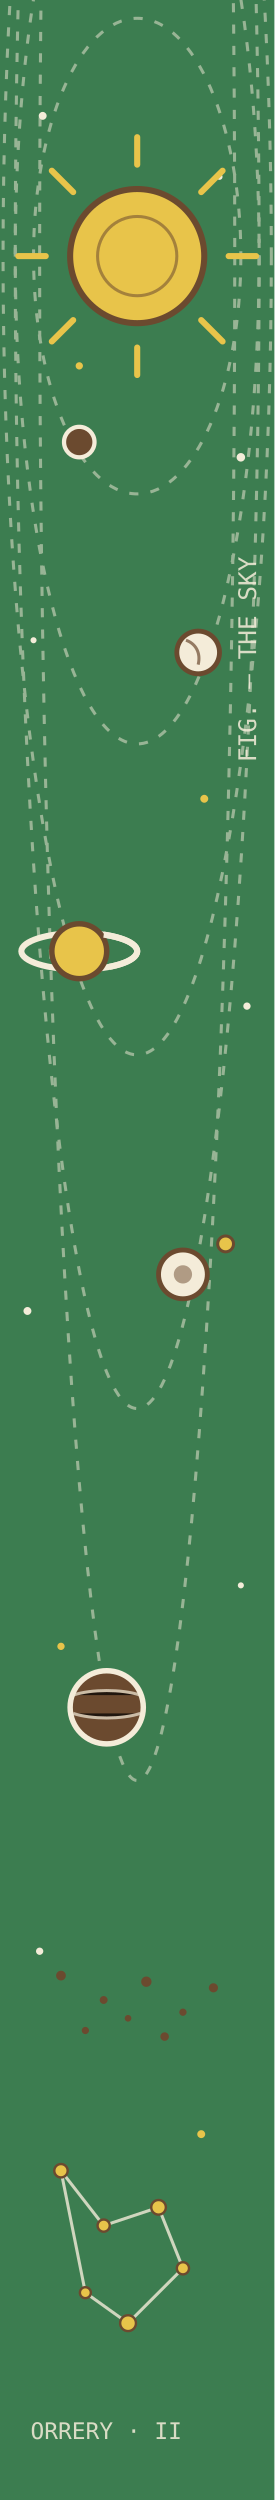
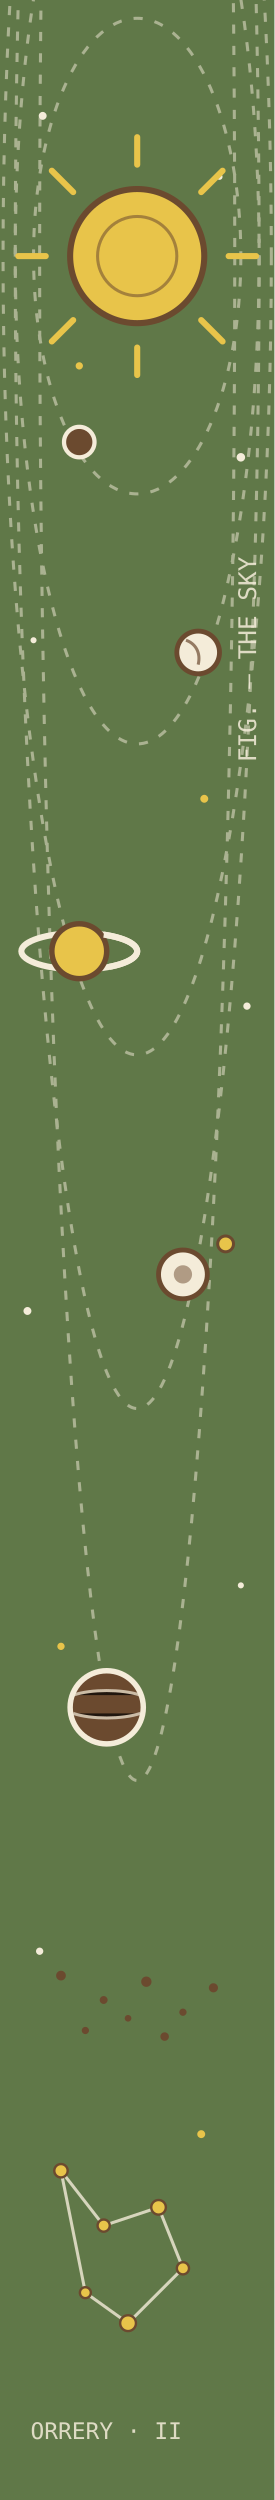
<svg xmlns="http://www.w3.org/2000/svg" viewBox="0 0 90 820">
-   <rect width="90" height="820" fill="#3c7d50" />
+   <rect width="90" height="820" fill="#607848" />
  <g fill="#f4ecd9">
    <circle cx="14" cy="38" r="1.3" />
    <circle cx="72" cy="58" r="1" />
    <circle cx="79" cy="150" r="1.4" />
    <circle cx="11" cy="210" r="1" />
    <circle cx="81" cy="330" r="1.2" />
    <circle cx="9" cy="430" r="1.3" />
    <circle cx="79" cy="520" r="1" />
    <circle cx="13" cy="640" r="1.2" />
  </g>
  <g fill="#e8c44a">
    <circle cx="26" cy="120" r="1.2" />
    <circle cx="67" cy="262" r="1.3" />
    <circle cx="20" cy="540" r="1.2" />
    <circle cx="66" cy="700" r="1.3" />
  </g>
  <g fill="none" stroke="#f4ecd9" stroke-width="1" opacity="0.5" stroke-dasharray="3 4">
    <ellipse cx="45" cy="84" rx="34" ry="78" />
    <ellipse cx="45" cy="84" rx="40" ry="160" />
    <ellipse cx="45" cy="84" rx="44" ry="262" />
    <ellipse cx="45" cy="84" rx="40" ry="378" />
    <ellipse cx="45" cy="84" rx="32" ry="500" />
  </g>
  <g stroke="#e8c44a" stroke-width="2" stroke-linecap="round">
    <line x1="45" y1="54" x2="45" y2="45" />
    <line x1="45" y1="114" x2="45" y2="123" />
    <line x1="15" y1="84" x2="6" y2="84" />
    <line x1="75" y1="84" x2="84" y2="84" />
    <line x1="24" y1="63" x2="17" y2="56" />
    <line x1="66" y1="63" x2="73" y2="56" />
    <line x1="24" y1="105" x2="17" y2="112" />
    <line x1="66" y1="105" x2="73" y2="112" />
  </g>
  <circle cx="45" cy="84" r="22" fill="#e8c44a" stroke="#6b4a2f" stroke-width="2" />
  <circle cx="45" cy="84" r="13" fill="none" stroke="#6b4a2f" stroke-width="1" opacity="0.55" />
  <circle cx="26" cy="145" r="5" fill="#6b4a2f" stroke="#f4ecd9" stroke-width="1.4" />
  <circle cx="65" cy="214" r="7" fill="#f4ecd9" stroke="#6b4a2f" stroke-width="1.6" />
  <path d="M61 210 C 64 211 66 214 65 218" fill="none" stroke="#6b4a2f" stroke-width="1" opacity="0.7" />
  <g>
    <ellipse cx="26" cy="312" rx="19" ry="6" fill="none" stroke="#f4ecd9" stroke-width="2" />
    <circle cx="26" cy="312" r="9" fill="#e8c44a" stroke="#6b4a2f" stroke-width="1.8" />
    <ellipse cx="26" cy="312" rx="19" ry="6" fill="none" stroke="#f4ecd9" stroke-width="2" stroke-dasharray="22 60" stroke-dashoffset="11" />
  </g>
  <circle cx="60" cy="418" r="8" fill="#f4ecd9" stroke="#6b4a2f" stroke-width="1.6" />
  <circle cx="60" cy="418" r="3" fill="#6b4a2f" opacity="0.5" />
  <circle cx="74" cy="408" r="2.6" fill="#e8c44a" stroke="#6b4a2f" stroke-width="1" />
  <circle cx="35" cy="560" r="12" fill="#6b4a2f" stroke="#f4ecd9" stroke-width="1.8" />
  <g stroke="#f4ecd9" stroke-width="1" opacity="0.7">
    <path d="M24 556 C 30 554 40 554 46 556" />
    <path d="M24 562 C 30 564 40 564 46 562" />
  </g>
  <g fill="#6b4a2f">
    <circle cx="20" cy="648" r="1.6" />
    <circle cx="34" cy="656" r="1.3" />
    <circle cx="48" cy="650" r="1.7" />
    <circle cx="60" cy="660" r="1.2" />
    <circle cx="70" cy="652" r="1.5" />
    <circle cx="28" cy="666" r="1.2" />
    <circle cx="54" cy="668" r="1.4" />
    <circle cx="42" cy="662" r="1.1" />
  </g>
  <g stroke="#f4ecd9" stroke-width="1" opacity="0.8" fill="none">
    <path d="M20 712 L34 730 L52 724 L60 744 L42 762 L28 752 Z" />
  </g>
  <g fill="#e8c44a" stroke="#6b4a2f" stroke-width="0.8">
    <circle cx="20" cy="712" r="2.2" />
    <circle cx="34" cy="730" r="2" />
    <circle cx="52" cy="724" r="2.4" />
    <circle cx="60" cy="744" r="2" />
    <circle cx="42" cy="762" r="2.6" />
    <circle cx="28" cy="752" r="1.8" />
  </g>
  <text x="84" y="250" fill="#f4ecd9" opacity="0.85" font-family="monospace" font-size="8" transform="rotate(-90 84 250)">FIG. — THE SKY</text>
  <text x="10" y="800" fill="#f4ecd9" opacity="0.85" font-family="monospace" font-size="7.5">ORRERY · II</text>
</svg>
